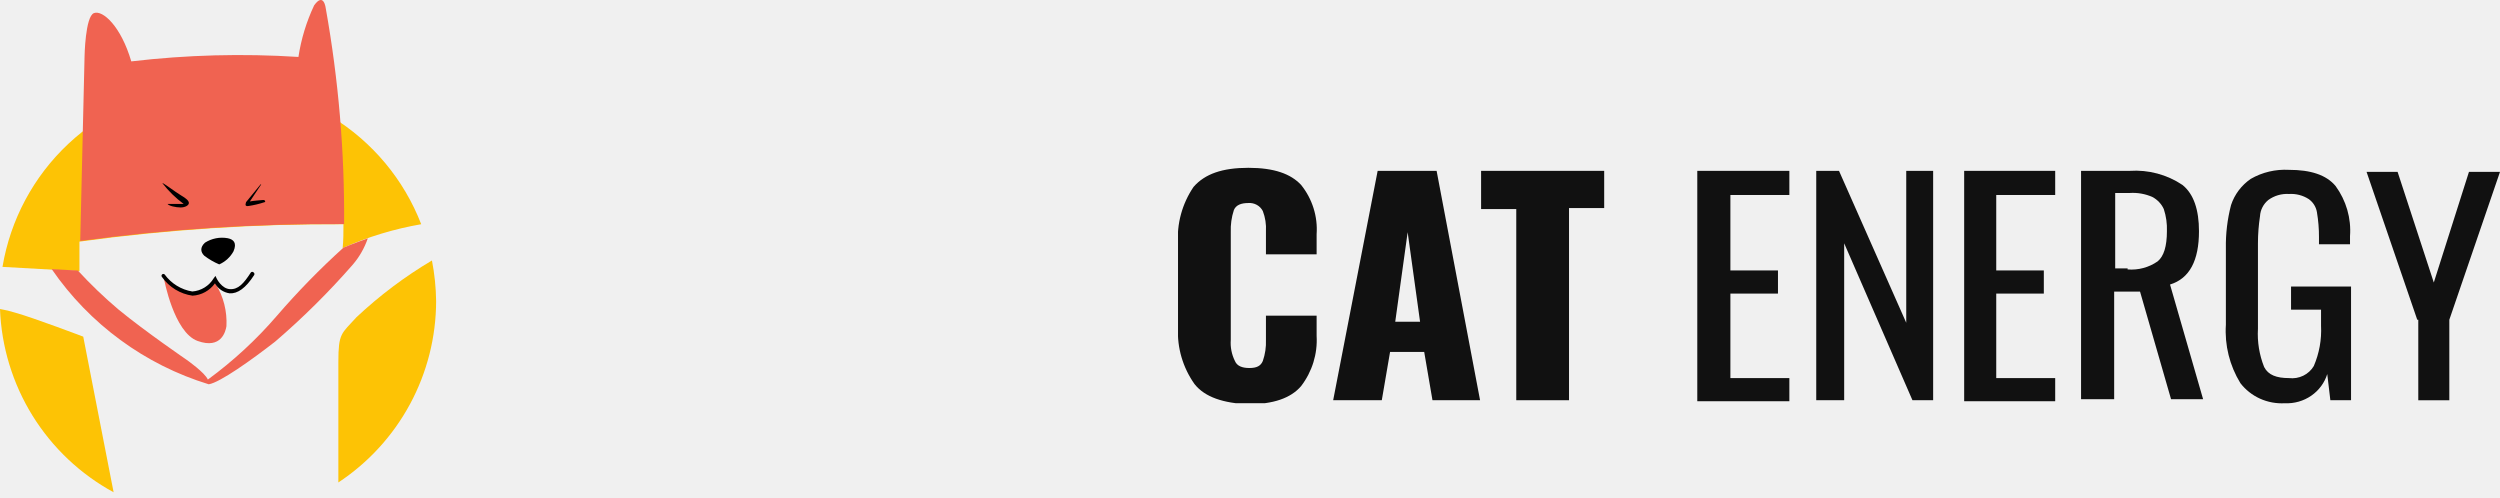
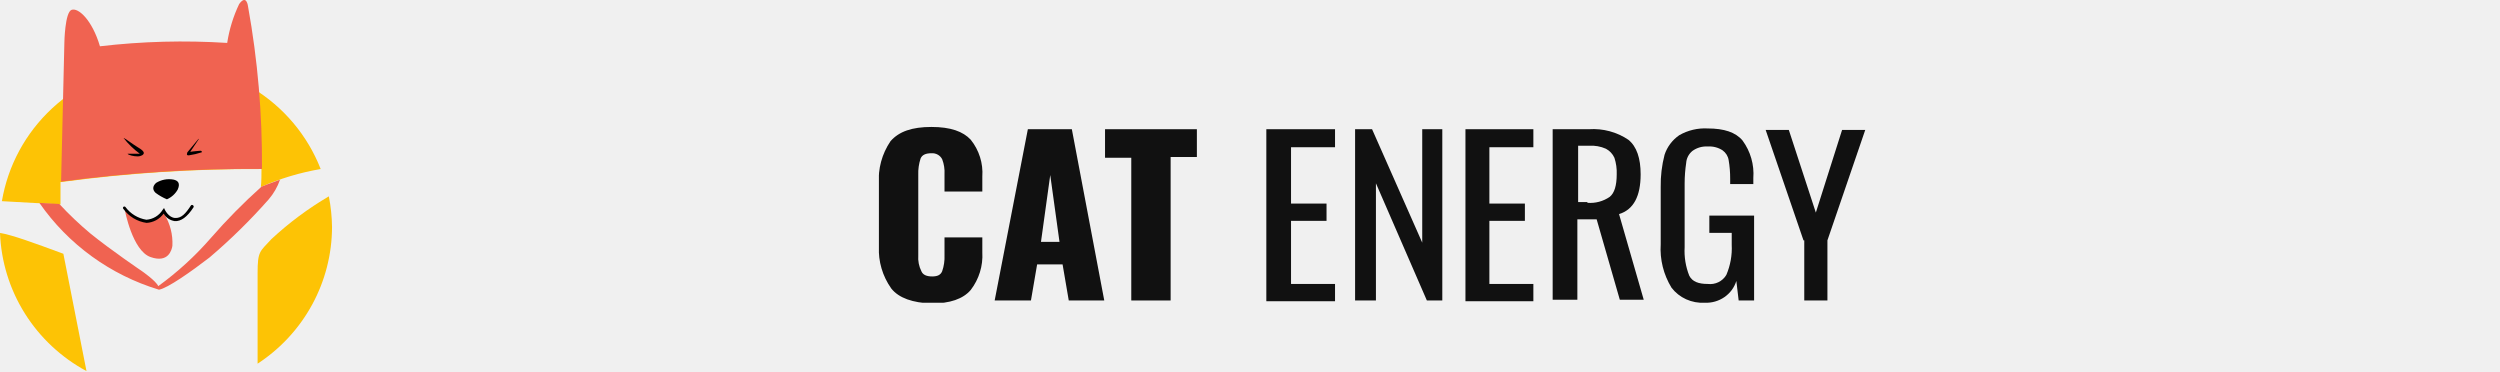
- <svg xmlns="http://www.w3.org/2000/svg" width="191" height="38" viewBox="0 0 191 38" fill="none">
-   <g clip-path="url(#clip0_49480_378)">
-     <path d="M6.07 20.72V18.46C12.754 17.542 19.494 17.098 26.24 17.13C26.24 17.73 26.24 18.34 26.18 18.95C28.098 18.099 30.113 17.488 32.18 17.13C30.863 13.722 28.462 10.841 25.347 8.931C22.233 7.021 18.576 6.186 14.941 6.557C11.306 6.927 7.894 8.482 5.229 10.981C2.563 13.48 0.793 16.786 0.19 20.39L6.07 20.72Z" fill="#FDC305" />
-     <path d="M27.24 24.23C26.08 25.51 25.85 25.43 25.85 27.68C25.85 28.59 25.85 32.58 25.85 36.86C28.142 35.346 30.024 33.288 31.328 30.869C32.632 28.451 33.316 25.747 33.32 23C33.307 21.959 33.2 20.922 33 19.9C30.928 21.13 28.997 22.581 27.24 24.23Z" fill="#FDC305" />
-     <path d="M6.36 25.72C6.36 25.72 2.57 24.28 1.17 23.89C0.787 23.769 0.396 23.676 0 23.61C0.108 26.496 0.966 29.304 2.487 31.759C4.009 34.213 6.143 36.23 8.68 37.61L6.36 25.72Z" fill="#FDC305" />
-     <path d="M26.29 17.12C26.331 11.599 25.862 6.085 24.89 0.65C24.89 0.65 24.75 -0.64 24 0.41C23.411 1.658 23.007 2.985 22.8 4.35C18.542 4.076 14.268 4.19 10.03 4.69C9.24 2 7.85 0.75 7.18 1C6.51 1.25 6.46 4.31 6.46 4.31L6.13 18.41C12.811 17.506 19.548 17.075 26.29 17.12Z" fill="#F06351" />
-     <path d="M12.41 14C12.41 13.91 13.41 14.68 13.82 14.92C14.23 15.16 14.43 15.34 14.43 15.51C14.43 15.68 14.16 15.85 13.8 15.85C13.44 15.85 12.89 15.73 12.8 15.58H13.74H14.03C13.421 15.129 12.876 14.598 12.41 14Z" fill="black" />
-     <path d="M19.89 14.11L18.8 15.44C18.8 15.5 18.63 15.79 18.98 15.74C19.394 15.678 19.802 15.581 20.2 15.45C20.31 15.45 20.27 15.26 20.09 15.28C19.91 15.3 19.4 15.33 19.09 15.39L19.93 14.13C19.93 14.13 20 14 19.89 14.11Z" fill="black" />
-     <path d="M16.75 20.2C17.213 19.996 17.597 19.644 17.84 19.2C18.12 18.55 17.84 18.29 17.4 18.2C16.798 18.09 16.177 18.212 15.66 18.54C15.27 18.9 15.32 19.26 15.61 19.54C15.961 19.806 16.344 20.028 16.75 20.2Z" fill="black" />
-     <path d="M16.35 21.45C16.238 21.678 16.082 21.883 15.89 22.05C15.605 22.279 15.255 22.412 14.89 22.43C14.364 22.472 13.841 22.319 13.42 22C13.222 21.881 13.044 21.732 12.89 21.56C12.79 21.449 12.667 21.36 12.53 21.3C12.53 21.3 13.28 25.4 15.1 26.05C16.92 26.7 17.24 25.3 17.3 24.92C17.36 23.785 17.074 22.659 16.48 21.69C16.46 21.38 16.45 21.58 16.35 21.45Z" fill="#F06351" />
-     <path d="M14.71 22.59C14.245 22.525 13.799 22.365 13.398 22.121C12.998 21.877 12.651 21.553 12.38 21.17C12.367 21.157 12.356 21.141 12.349 21.124C12.342 21.107 12.338 21.089 12.338 21.07C12.338 21.051 12.342 21.033 12.349 21.016C12.356 20.999 12.367 20.983 12.38 20.97C12.393 20.957 12.409 20.946 12.426 20.939C12.443 20.932 12.461 20.928 12.48 20.928C12.499 20.928 12.517 20.932 12.534 20.939C12.551 20.946 12.567 20.957 12.58 20.97C13.085 21.664 13.843 22.131 14.69 22.27C15.022 22.245 15.343 22.141 15.626 21.967C15.91 21.793 16.148 21.554 16.32 21.27L16.46 21.08L16.56 21.29C16.56 21.29 16.93 22.05 17.56 22.09C18.19 22.13 18.61 21.68 19.17 20.81C19.183 20.797 19.199 20.786 19.216 20.779C19.233 20.772 19.251 20.768 19.27 20.768C19.289 20.768 19.307 20.772 19.324 20.779C19.341 20.786 19.357 20.797 19.37 20.81C19.402 20.831 19.425 20.863 19.435 20.9C19.444 20.937 19.439 20.977 19.42 21.01C18.78 22.01 18.15 22.45 17.54 22.41C17.308 22.376 17.087 22.29 16.893 22.159C16.699 22.027 16.537 21.853 16.42 21.65C16.223 21.924 15.968 22.151 15.672 22.314C15.376 22.477 15.047 22.571 14.71 22.59Z" fill="black" />
-     <path d="M26.24 18.92C24.445 20.544 22.751 22.277 21.17 24.11C19.599 25.936 17.824 27.577 15.88 29C15.66 28.47 14.26 27.49 14.26 27.49C14.26 27.49 11.13 25.35 9.08 23.67C7.974 22.737 6.929 21.735 5.95 20.67L3.95 20.56C6.84 24.765 11.07 27.868 15.95 29.36C16.81 29.22 19.22 27.5 21.02 26.1C23.139 24.282 25.124 22.313 26.96 20.21C27.462 19.621 27.849 18.942 28.1 18.21C27 18.6 26.24 18.92 26.24 18.92Z" fill="#F06351" />
+ <svg xmlns="http://www.w3.org/2000/svg" width="256" height="38" viewBox="0 0 256 38" fill="none">
+   <g clip-path="url(#clip0_94_35)">
+     <path d="M6.194 20.935V18.651C13.014 17.724 19.892 17.275 26.776 17.308C26.776 17.914 26.776 18.53 26.714 19.146C28.671 18.287 30.727 17.669 32.837 17.308C31.492 13.864 29.043 10.954 25.864 9.023C22.686 7.093 18.956 6.251 15.246 6.625C11.537 6.999 8.055 8.57 5.335 11.095C2.616 13.62 0.809 16.96 0.194 20.601L6.194 20.935Z" fill="#FDC305" />
+     <path d="M27.796 24.481C26.612 25.774 26.378 25.694 26.378 27.967C26.378 28.887 26.378 32.918 26.378 37.242C28.717 35.712 30.637 33.633 31.967 31.189C33.297 28.746 33.996 26.014 34 23.238C33.986 22.187 33.877 21.139 33.673 20.106C31.559 21.349 29.588 22.816 27.796 24.481Z" fill="#FDC305" />
+     <path d="M6.49 25.987C6.49 25.987 2.622 24.532 1.194 24.138C0.803 24.016 0.404 23.921 0 23.855C0.111 26.771 0.985 29.608 2.538 32.088C4.091 34.568 6.269 36.605 8.857 38L6.49 25.987Z" fill="#FDC305" />
+     <path d="M26.826 17.297C26.868 11.719 26.39 6.148 25.398 0.657C25.398 0.657 25.255 -0.647 24.49 0.414C23.889 1.675 23.476 3.016 23.265 4.395C18.92 4.118 14.559 4.233 10.235 4.739C9.429 2.021 8.01 0.758 7.327 1.01C6.643 1.263 6.592 4.355 6.592 4.355L6.255 18.601C13.073 17.688 19.947 17.252 26.826 17.297Z" fill="#F06351" />
+     <path d="M12.663 14.145C12.663 14.054 13.684 14.832 14.102 15.075C14.52 15.317 14.725 15.499 14.725 15.671C14.725 15.843 14.449 16.014 14.082 16.014C13.714 16.014 13.153 15.893 13.061 15.742H14.02H14.316C13.695 15.286 13.139 14.749 12.663 14.145Z" fill="black" />
+     <path d="M20.296 14.256L19.184 15.6C19.184 15.661 19.01 15.954 19.367 15.903C19.79 15.841 20.206 15.743 20.612 15.61C20.724 15.61 20.684 15.418 20.5 15.438C20.316 15.459 19.796 15.489 19.48 15.55L20.337 14.277C20.337 14.277 20.408 14.145 20.296 14.256Z" fill="black" />
+     <path d="M17.092 20.41C17.565 20.203 17.956 19.848 18.204 19.399C18.49 18.742 18.204 18.48 17.755 18.389C17.141 18.278 16.507 18.4 15.98 18.732C15.582 19.096 15.633 19.46 15.929 19.743C16.287 20.012 16.678 20.236 17.092 20.41Z" fill="black" />
+     <path d="M16.684 21.672C16.569 21.903 16.41 22.109 16.214 22.279C15.924 22.51 15.566 22.645 15.194 22.663C14.657 22.705 14.123 22.55 13.694 22.228C13.492 22.108 13.31 21.958 13.153 21.784C13.05 21.672 12.925 21.582 12.786 21.521C12.786 21.521 13.551 25.663 15.408 26.32C17.265 26.977 17.592 25.562 17.653 25.178C17.714 24.032 17.423 22.894 16.816 21.915C16.796 21.602 16.786 21.804 16.684 21.672Z" fill="#F06351" />
+     <path d="M15.01 22.824C14.536 22.758 14.081 22.597 13.672 22.35C13.263 22.104 12.909 21.777 12.633 21.39C12.619 21.376 12.608 21.361 12.601 21.343C12.594 21.326 12.59 21.307 12.59 21.288C12.59 21.27 12.594 21.251 12.601 21.234C12.608 21.216 12.619 21.201 12.633 21.187C12.646 21.174 12.662 21.163 12.679 21.156C12.697 21.149 12.716 21.145 12.735 21.145C12.754 21.145 12.773 21.149 12.79 21.156C12.808 21.163 12.823 21.174 12.837 21.187C13.352 21.889 14.126 22.361 14.99 22.501C15.328 22.476 15.656 22.371 15.945 22.195C16.234 22.019 16.477 21.778 16.653 21.491L16.796 21.299L16.898 21.511C16.898 21.511 17.276 22.279 17.918 22.319C18.561 22.36 18.99 21.905 19.561 21.026C19.575 21.012 19.59 21.002 19.608 20.994C19.625 20.987 19.644 20.983 19.663 20.983C19.682 20.983 19.701 20.987 19.719 20.994C19.736 21.002 19.752 21.012 19.765 21.026C19.798 21.047 19.822 21.079 19.831 21.117C19.841 21.154 19.835 21.194 19.816 21.228C19.163 22.238 18.52 22.683 17.898 22.642C17.661 22.608 17.435 22.521 17.237 22.389C17.04 22.256 16.875 22.08 16.755 21.875C16.554 22.152 16.294 22.381 15.992 22.546C15.69 22.71 15.354 22.805 15.01 22.824Z" fill="black" />
+     <path d="M26.776 19.116C24.943 20.757 23.215 22.508 21.602 24.36C19.999 26.205 18.188 27.863 16.204 29.301C15.98 28.765 14.551 27.775 14.551 27.775C14.551 27.775 11.357 25.613 9.265 23.915C8.137 22.973 7.07 21.961 6.071 20.884L4.031 20.773C6.98 25.022 11.296 28.157 16.276 29.665C17.153 29.523 19.612 27.785 21.449 26.371C23.611 24.534 25.637 22.545 27.51 20.42C28.023 19.825 28.418 19.139 28.674 18.399C27.551 18.793 26.776 19.116 26.776 19.116Z" fill="#F06351" />
  </g>
-   <g clip-path="url(#clip1_49480_378)">
-     <path d="M91.264 29.346C90.37 28.085 89.925 26.573 90 25.042V18.662C89.892 17.115 90.308 15.576 91.186 14.281C92.055 13.282 93.398 12.821 95.374 12.821C97.35 12.821 98.614 13.282 99.404 14.127C100.263 15.198 100.685 16.539 100.59 17.894V19.431H96.718V17.663C96.749 17.14 96.668 16.617 96.48 16.126C96.38 15.928 96.221 15.763 96.024 15.654C95.827 15.544 95.6 15.494 95.374 15.511C94.821 15.511 94.426 15.665 94.268 16.049C94.089 16.595 94.009 17.167 94.031 17.74V25.964C93.989 26.52 94.098 27.076 94.347 27.578C94.505 27.962 94.9 28.116 95.453 28.116C96.006 28.116 96.322 27.962 96.48 27.578C96.66 27.059 96.74 26.512 96.718 25.964V24.119H100.59V25.657C100.67 27.033 100.251 28.393 99.404 29.5C98.614 30.422 97.271 30.883 95.374 30.883C93.477 30.806 92.055 30.345 91.264 29.346Z" fill="#111111" />
-     <path d="M105.253 13.053H109.757L113.077 30.577H109.441L108.809 26.888H106.201L105.569 30.577H101.854L105.253 13.053ZM108.493 24.582L107.545 17.741L106.596 24.582H108.493Z" fill="#111111" />
-     <path d="M115.843 15.973H113.156V13.053H122.56V15.896H119.873V30.577H115.843V15.973Z" fill="#111111" />
-     <path d="M129.752 13.053H136.707V14.897H132.202V20.662H135.837V22.43H132.202V28.886H136.707V30.654H129.673V13.053H129.752Z" fill="#111111" />
-     <path d="M138.761 13.053H140.5L145.637 24.659V13.053H147.692V30.577H146.111L140.895 18.587V30.577H138.761V13.053Z" fill="#111111" />
-     <path d="M150.063 13.053H157.017V14.897H152.513V20.662H156.148V22.43H152.513V28.886H157.017V30.654H150.063V13.053Z" fill="#111111" />
-     <path d="M159.072 13.053H162.707C164.137 12.957 165.559 13.336 166.738 14.129C167.607 14.821 168.002 16.05 168.002 17.665C168.002 19.893 167.291 21.277 165.79 21.738L168.318 30.5H165.869L163.498 22.276H161.522V30.5H158.993V13.053H159.072ZM162.549 20.585C163.364 20.651 164.176 20.433 164.841 19.97C165.315 19.586 165.552 18.817 165.552 17.665C165.574 17.092 165.494 16.52 165.315 15.974C165.137 15.582 164.832 15.258 164.446 15.051C163.902 14.81 163.304 14.704 162.707 14.744H161.601V20.508H162.549V20.585Z" fill="#111111" />
-     <path d="M171.164 29.27C170.342 27.926 169.956 26.373 170.057 24.812V18.971C170.038 17.857 170.171 16.746 170.452 15.666C170.717 14.859 171.244 14.158 171.954 13.668C172.836 13.159 173.854 12.919 174.878 12.976C176.538 12.976 177.723 13.36 178.434 14.206C179.252 15.322 179.644 16.681 179.541 18.049V18.663H177.17V18.125C177.173 17.482 177.12 16.839 177.012 16.204C176.945 15.803 176.718 15.443 176.379 15.205C175.935 14.921 175.408 14.786 174.878 14.82C174.311 14.785 173.75 14.949 173.297 15.281C173.111 15.434 172.959 15.621 172.851 15.833C172.742 16.044 172.679 16.275 172.665 16.511C172.561 17.198 172.508 17.892 172.507 18.587V25.12C172.449 26.115 172.61 27.111 172.981 28.041C173.297 28.655 173.93 28.886 174.878 28.886C175.252 28.931 175.632 28.868 175.97 28.704C176.307 28.54 176.587 28.282 176.775 27.964C177.192 26.992 177.381 25.941 177.328 24.889V23.659H175.036V21.892H179.62V30.577H178.039L177.802 28.578C177.595 29.248 177.163 29.831 176.576 30.235C175.989 30.639 175.28 30.841 174.562 30.808C173.909 30.845 173.256 30.724 172.663 30.456C172.07 30.187 171.555 29.78 171.164 29.27Z" fill="#111111" />
-     <path d="M184.678 24.429L180.805 13.131H183.176L185.942 21.585L188.629 13.131H191L187.128 24.429V30.578H184.757V24.429H184.678Z" fill="#111111" />
+   <g clip-path="url(#clip1_94_35)">
+     <path d="M91.264 29.538C90.37 28.276 89.925 26.763 90 25.231V18.846C89.892 17.298 90.308 15.758 91.186 14.461C92.055 13.461 93.398 13 95.374 13C97.35 13 98.614 13.461 99.404 14.308C100.263 15.379 100.685 16.721 100.59 18.077V19.615H96.718V17.846C96.749 17.323 96.668 16.799 96.48 16.308C96.38 16.109 96.221 15.945 96.024 15.835C95.827 15.726 95.6 15.676 95.374 15.692C94.821 15.692 94.426 15.846 94.268 16.231C94.089 16.777 94.009 17.35 94.031 17.923V26.154C93.989 26.71 94.098 27.267 94.347 27.769C94.505 28.154 94.9 28.308 95.453 28.308C96.006 28.308 96.322 28.154 96.48 27.769C96.66 27.249 96.74 26.702 96.718 26.154V24.308H100.59V25.846C100.67 27.224 100.251 28.585 99.404 29.692C98.614 30.615 97.271 31.077 95.374 31.077C93.477 31 92.055 30.538 91.264 29.538Z" fill="#111111" />
+     <path d="M105.253 13.231H109.757L113.077 30.769H109.441L108.809 27.077H106.201L105.569 30.769H101.854L105.253 13.231ZM108.493 24.769L107.545 17.923L106.596 24.769H108.493Z" fill="#111111" />
+     <path d="M115.843 16.154H113.156V13.231H122.56V16.077H119.873V30.769H115.843V16.154Z" fill="#111111" />
+     <path d="M129.752 13.231H136.707V15.077H132.202V20.846H135.837V22.615H132.202V29.077H136.707V30.846H129.673V13.231H129.752Z" fill="#111111" />
+     <path d="M138.761 13.231H140.5L145.637 24.846V13.231H147.692V30.769H146.111L140.895 18.769V30.769H138.761V13.231Z" fill="#111111" />
+     <path d="M150.063 13.231H157.017V15.077H152.513V20.846H156.148V22.615H152.513V29.077H157.017V30.846H150.063V13.231Z" fill="#111111" />
+     <path d="M159.072 13.231H162.707C164.137 13.135 165.559 13.514 166.738 14.308C167.607 15 168.002 16.231 168.002 17.846C168.002 20.077 167.291 21.462 165.79 21.923L168.318 30.692H165.869L163.498 22.462H161.522V30.692H158.993V13.231H159.072ZM162.549 20.769C163.364 20.835 164.176 20.616 164.841 20.154C165.315 19.769 165.552 19 165.552 17.846C165.574 17.273 165.494 16.7 165.315 16.154C165.137 15.762 164.832 15.437 164.446 15.231C163.902 14.989 163.304 14.884 162.707 14.923H161.601V20.692H162.549V20.769Z" fill="#111111" />
+     <path d="M171.164 29.462C170.342 28.117 169.956 26.562 170.057 25V19.154C170.038 18.039 170.17 16.927 170.452 15.846C170.717 15.039 171.244 14.337 171.954 13.846C172.836 13.338 173.854 13.097 174.878 13.154C176.538 13.154 177.723 13.539 178.434 14.385C179.252 15.502 179.644 16.862 179.541 18.231V18.846H177.17V18.308C177.173 17.663 177.12 17.02 177.012 16.385C176.945 15.983 176.718 15.623 176.379 15.385C175.935 15.101 175.408 14.966 174.878 15C174.311 14.965 173.75 15.128 173.297 15.461C173.111 15.614 172.959 15.802 172.851 16.013C172.742 16.225 172.679 16.456 172.665 16.692C172.561 17.38 172.508 18.074 172.507 18.769V25.308C172.449 26.304 172.61 27.301 172.981 28.231C173.297 28.846 173.93 29.077 174.878 29.077C175.252 29.122 175.632 29.059 175.97 28.895C176.307 28.73 176.587 28.473 176.775 28.154C177.192 27.181 177.381 26.13 177.328 25.077V23.846H175.036V22.077H179.62V30.769H178.039L177.802 28.769C177.595 29.439 177.163 30.023 176.576 30.427C175.989 30.831 175.28 31.033 174.562 31C173.909 31.037 173.256 30.916 172.663 30.648C172.07 30.379 171.555 29.972 171.164 29.462Z" fill="#111111" />
+     <path d="M184.678 24.615L180.805 13.308H183.176L185.942 21.769L188.629 13.308H191L187.128 24.615V30.769H184.757V24.615H184.678Z" fill="#111111" />
  </g>
  <defs>
-     <clipPath id="clip0_49480_378">
-       <rect width="33.32" height="37.61" fill="white" />
+     <clipPath id="clip0_94_35">
+       <rect width="34" height="38" fill="white" />
    </clipPath>
-     <clipPath id="clip1_49480_378">
-       <rect width="101" height="17.985" fill="white" transform="translate(90 12.8209)" />
+     <clipPath id="clip1_94_35">
+       <rect width="101" height="18" fill="white" transform="translate(90 13)" />
    </clipPath>
  </defs>
</svg>
